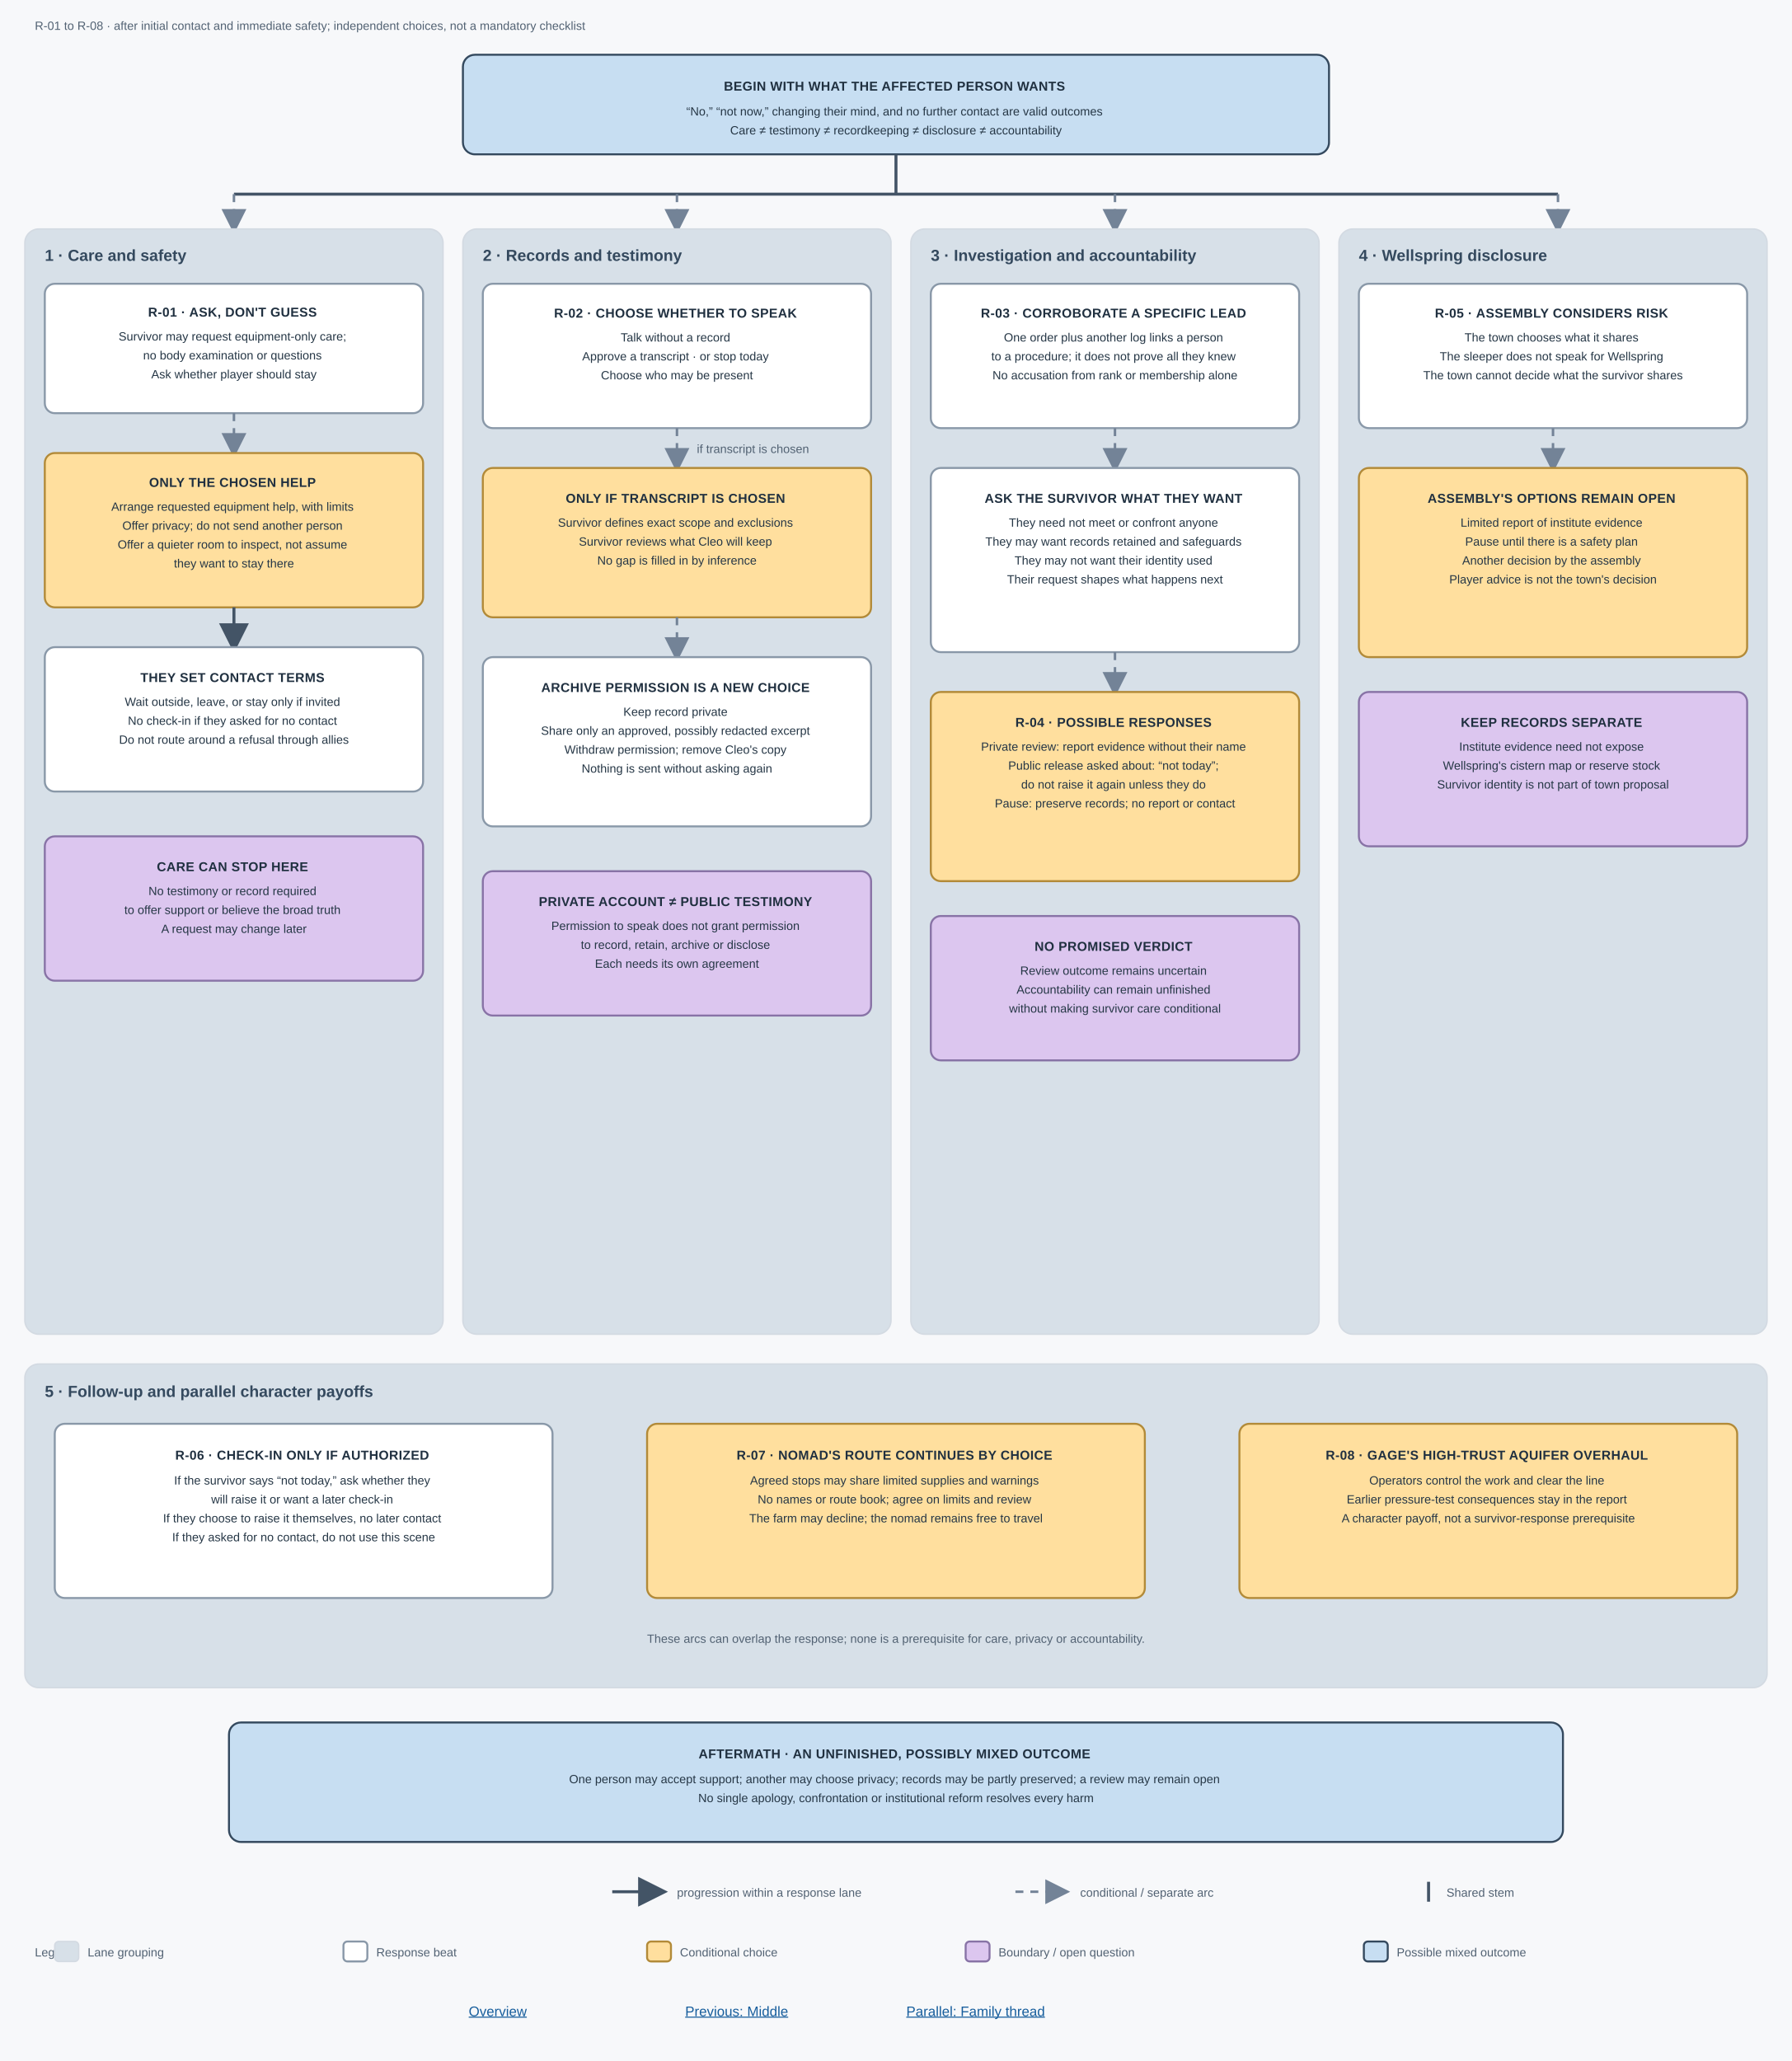
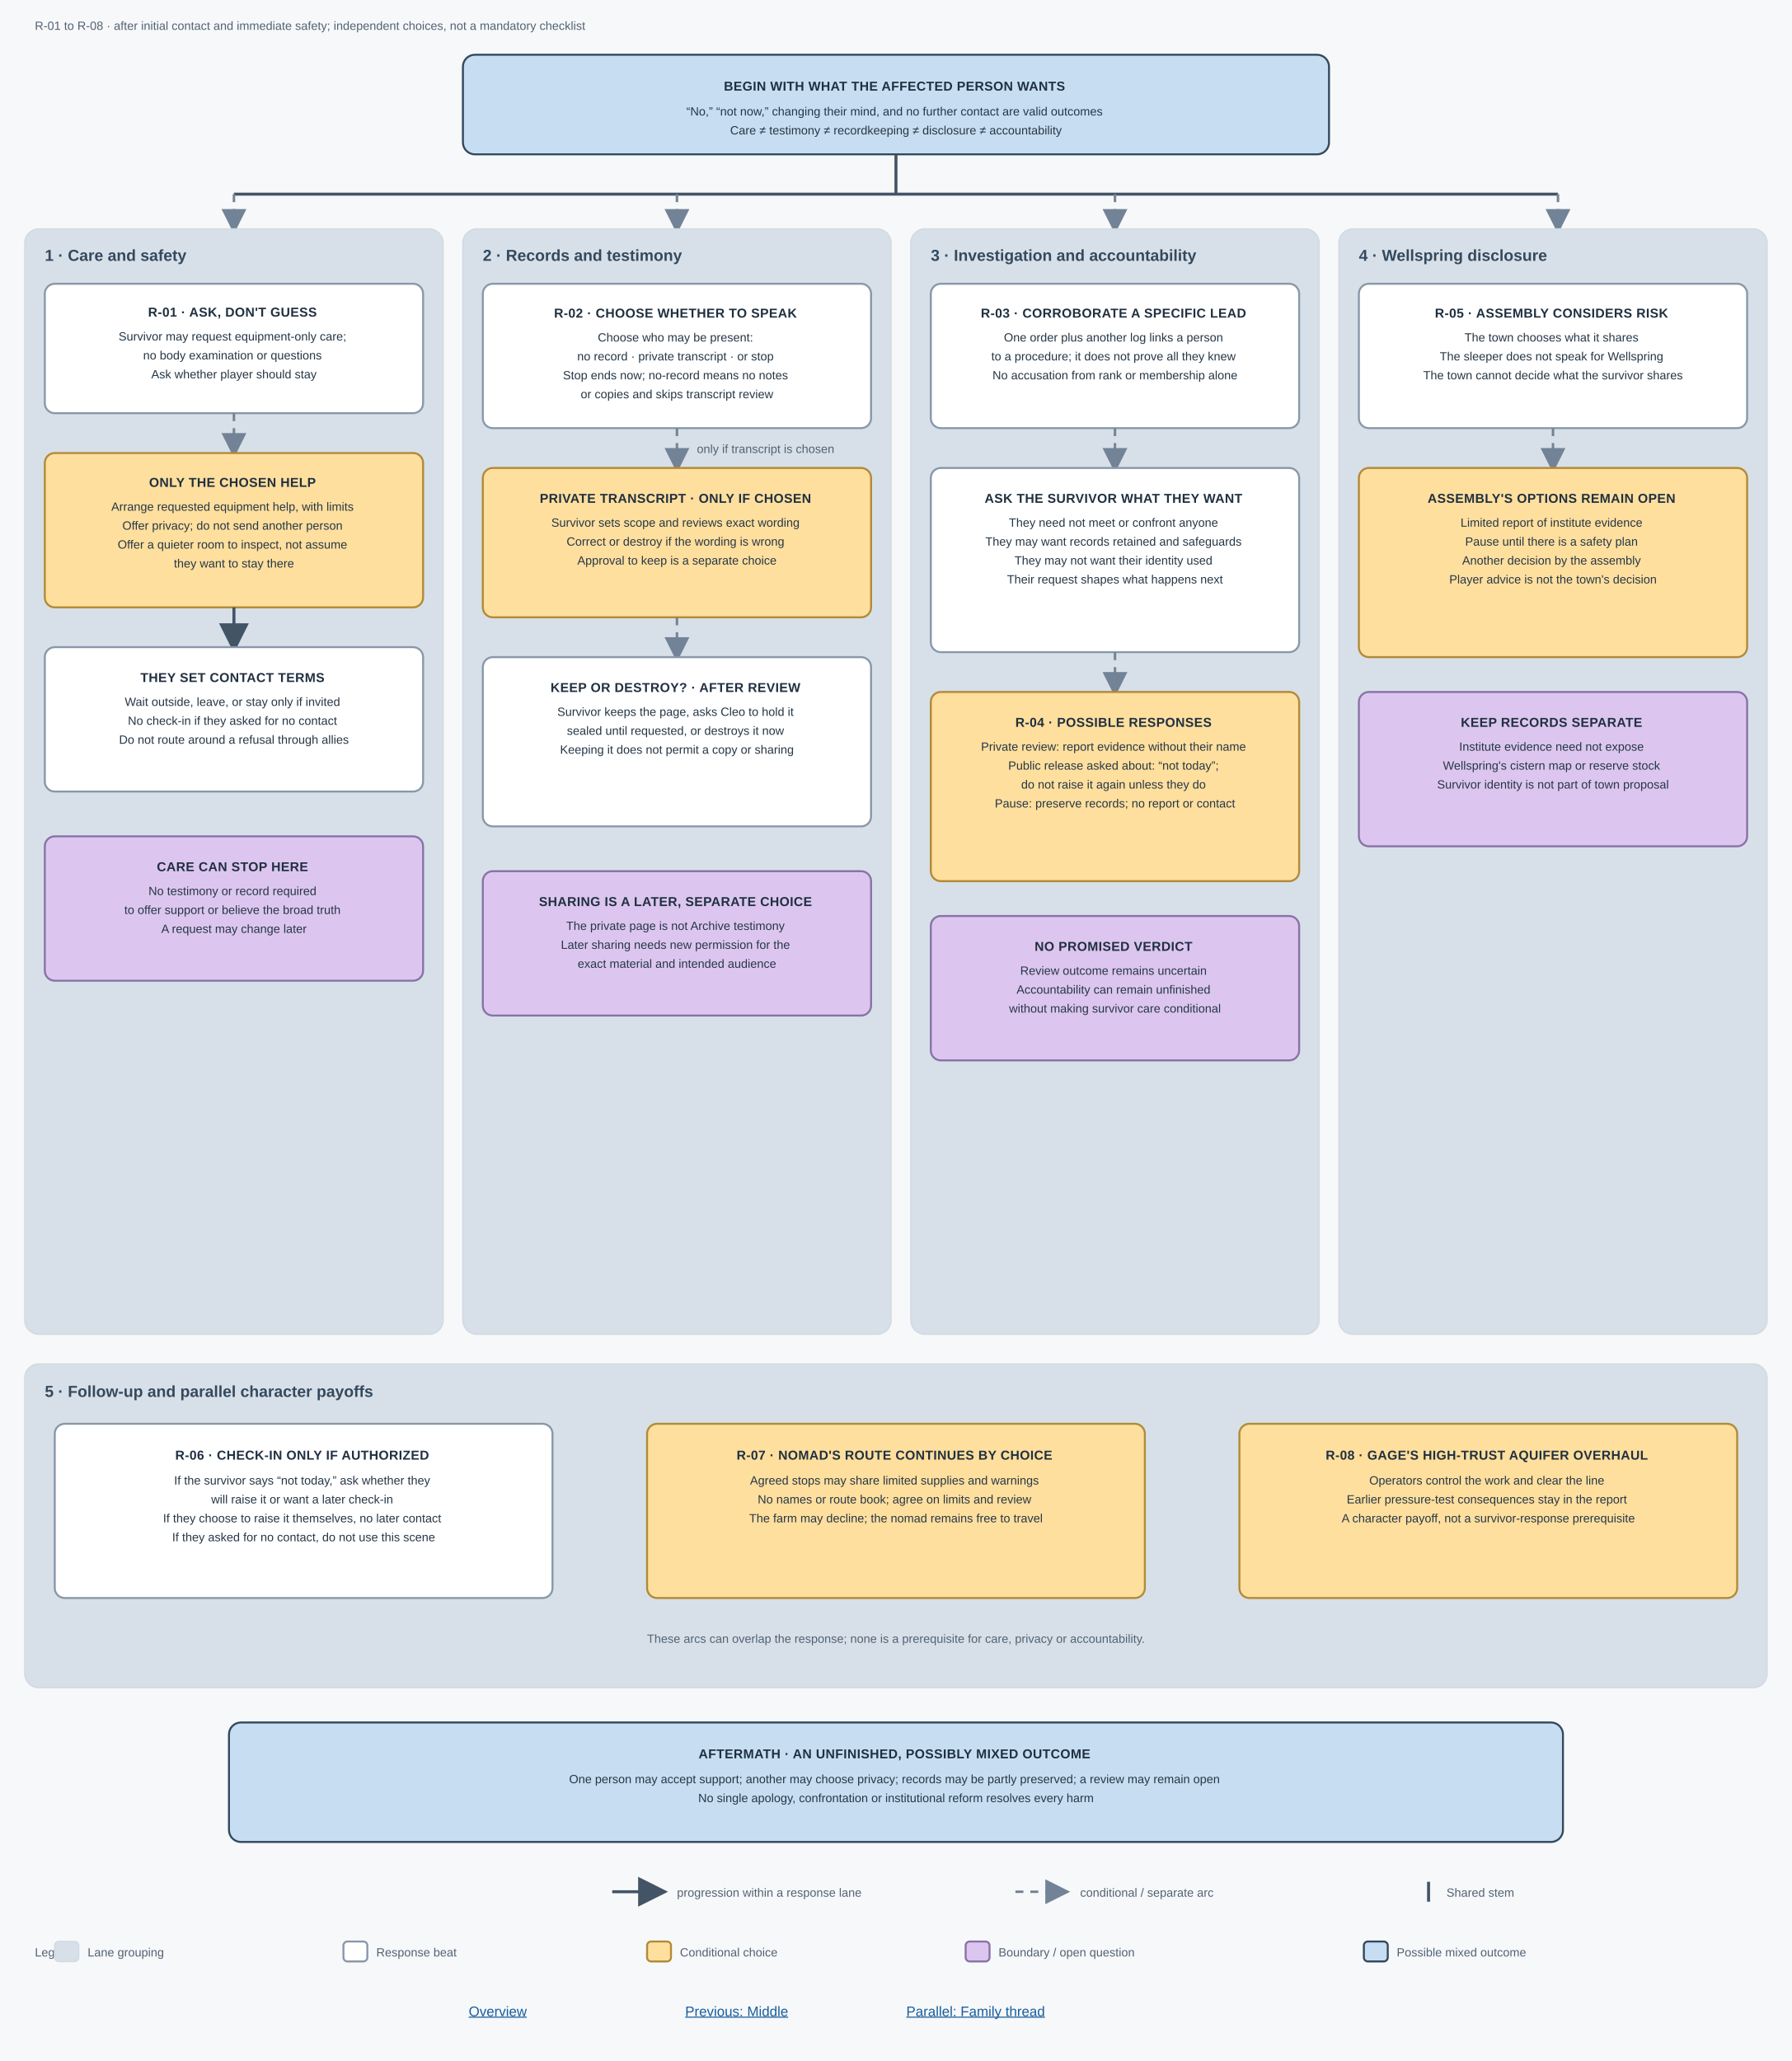
<svg xmlns="http://www.w3.org/2000/svg" width="1800" height="2070" viewBox="0 0 1800 2070" role="img" aria-labelledby="title description">
  <defs>
    <marker id="arrow" markerWidth="10" markerHeight="10" refX="8" refY="5" orient="auto" markerUnits="strokeWidth">
      <path d="M 0 0 L 10 5 L 0 10 z" fill="#435466" />
    </marker>
    <marker id="arrow-dashed" markerWidth="10" markerHeight="10" refX="8" refY="5" orient="auto" markerUnits="strokeWidth">
      <path d="M 0 0 L 10 5 L 0 10 z" fill="#738397" />
    </marker>
    <style>
			.background { fill: #f7f8fa; }
			.lane { fill: #d7e0e8; stroke: #d3dae2; stroke-width: 1.5; }
			.card { fill: #ffffff; stroke: #8998a8; stroke-width: 2; }
			.optional { fill: #ffdf9e; stroke: #b28a38; stroke-width: 2; }
			.outcome { fill: #c7def2; stroke: #34495e; stroke-width: 2; }
			.open { fill: #dcc6ef; stroke: #8873a6; stroke-width: 2; }
			.path { fill: none; stroke: #435466; stroke-width: 3; marker-end: url(#arrow); }
			.branch { fill: none; stroke: #738397; stroke-width: 2.5; stroke-dasharray: 8 7; marker-end: url(#arrow-dashed); }
			.trunk { fill: none; stroke: #435466; stroke-width: 3; }
			.lane-title { fill: #34495e; font: 700 16px "Segoe UI", Arial, sans-serif; }
			.title { fill: #203040; font: 700 13px "Segoe UI", Arial, sans-serif; letter-spacing: .3px; }
			.copy { fill: #263746; font: 12px "Segoe UI", Arial, sans-serif; }
			.small { fill: #526273; font: 12px "Segoe UI", Arial, sans-serif; }
			.nav-link { fill: #165d9c; font: 14px "Segoe UI", Arial, sans-serif; text-decoration: underline; cursor: pointer; }
		</style>
  </defs>
  <rect class="background" width="1800" height="2070" />
  <text class="small" x="35" y="30">R-01 to R-08 · after initial contact and immediate safety; independent choices, not a mandatory checklist</text>
  <rect class="outcome" x="465" y="55" width="870" height="100" rx="12" />
  <text text-anchor="middle" x="900" y="91">
    <tspan class="title">BEGIN WITH WHAT THE AFFECTED PERSON WANTS</tspan>
    <tspan class="copy" x="900" dy="25">“No,” “not now,” changing their mind, and no further contact are valid outcomes</tspan>
    <tspan class="copy" x="900" dy="19">Care ≠ testimony ≠ recordkeeping ≠ disclosure ≠ accountability</tspan>
  </text>
  <path class="trunk" d="M 900 155 V 195" />
  <path class="trunk" d="M 235 195 H 1565" />
  <path class="branch" d="M 235 195 V 230" />
  <path class="branch" d="M 680 195 V 230" />
  <path class="branch" d="M 1120 195 V 230" />
  <path class="branch" d="M 1565 195 V 230" />
  <rect class="lane" x="25" y="230" width="420" height="1110" rx="14" />
  <text class="lane-title" x="45" y="262">1 · Care and safety</text>
  <rect class="card" x="45" y="285" width="380" height="130" rx="10" />
  <text text-anchor="middle" x="235" y="318">
    <tspan class="title">R-01 · ASK, DON'T GUESS</tspan>
    <tspan class="copy" x="235" dy="24">Survivor may request equipment-only care;</tspan>
    <tspan class="copy" x="235" dy="19">no body examination or questions</tspan>
    <tspan class="copy" x="235" dy="19">Ask whether player should stay</tspan>
  </text>
  <path class="branch" d="M 235 415 V 455" />
  <rect class="optional" x="45" y="455" width="380" height="155" rx="10" />
  <text text-anchor="middle" x="235" y="489">
    <tspan class="title">ONLY THE CHOSEN HELP</tspan>
    <tspan class="copy" x="235" dy="24">Arrange requested equipment help, with limits</tspan>
    <tspan class="copy" x="235" dy="19">Offer privacy; do not send another person</tspan>
    <tspan class="copy" x="235" dy="19">Offer a quieter room to inspect, not assume</tspan>
    <tspan class="copy" x="235" dy="19">they want to stay there</tspan>
  </text>
  <path class="path" d="M 235 610 V 650" />
  <rect class="card" x="45" y="650" width="380" height="145" rx="10" />
  <text text-anchor="middle" x="235" y="685">
    <tspan class="title">THEY SET CONTACT TERMS</tspan>
    <tspan class="copy" x="235" dy="24">Wait outside, leave, or stay only if invited</tspan>
    <tspan class="copy" x="235" dy="19">No check-in if they asked for no contact</tspan>
    <tspan class="copy" x="235" dy="19">Do not route around a refusal through allies</tspan>
  </text>
  <rect class="open" x="45" y="840" width="380" height="145" rx="10" />
  <text text-anchor="middle" x="235" y="875">
    <tspan class="title">CARE CAN STOP HERE</tspan>
    <tspan class="copy" x="235" dy="24">No testimony or record required</tspan>
    <tspan class="copy" x="235" dy="19">to offer support or believe the broad truth</tspan>
    <tspan class="copy" x="235" dy="19">A request may change later</tspan>
  </text>
  <rect class="lane" x="465" y="230" width="430" height="1110" rx="14" />
  <text class="lane-title" x="485" y="262">2 · Records and testimony</text>
  <rect class="card" x="485" y="285" width="390" height="145" rx="10" />
  <text text-anchor="middle" x="680" y="319">
    <tspan class="title">R-02 · CHOOSE WHETHER TO SPEAK</tspan>
-     <tspan class="copy" x="680" dy="24">Talk without a record</tspan>
-     <tspan class="copy" x="680" dy="19">Approve a transcript · or stop today</tspan>
-     <tspan class="copy" x="680" dy="19">Choose who may be present</tspan>
+     <tspan class="copy" x="680" dy="24">Choose who may be present:</tspan>
+     <tspan class="copy" x="680" dy="19">no record · private transcript · or stop</tspan>
+     <tspan class="copy" x="680" dy="19">Stop ends now; no-record means no notes</tspan>
+     <tspan class="copy" x="680" dy="19">or copies and skips transcript review</tspan>
  </text>
  <path class="branch" d="M 680 430 V 470" />
-   <text class="small" x="700" y="455">if transcript is chosen</text>
+   <text class="small" x="700" y="455">only if transcript is chosen</text>
  <rect class="optional" x="485" y="470" width="390" height="150" rx="10" />
  <text text-anchor="middle" x="680" y="505">
-     <tspan class="title">ONLY IF TRANSCRIPT IS CHOSEN</tspan>
-     <tspan class="copy" x="680" dy="24">Survivor defines exact scope and exclusions</tspan>
-     <tspan class="copy" x="680" dy="19">Survivor reviews what Cleo will keep</tspan>
-     <tspan class="copy" x="680" dy="19">No gap is filled in by inference</tspan>
+     <tspan class="title">PRIVATE TRANSCRIPT · ONLY IF CHOSEN</tspan>
+     <tspan class="copy" x="680" dy="24">Survivor sets scope and reviews exact wording</tspan>
+     <tspan class="copy" x="680" dy="19">Correct or destroy if the wording is wrong</tspan>
+     <tspan class="copy" x="680" dy="19">Approval to keep is a separate choice</tspan>
  </text>
  <path class="branch" d="M 680 620 V 660" />
  <rect class="card" x="485" y="660" width="390" height="170" rx="10" />
  <text text-anchor="middle" x="680" y="695">
-     <tspan class="title">ARCHIVE PERMISSION IS A NEW CHOICE</tspan>
-     <tspan class="copy" x="680" dy="24">Keep record private</tspan>
-     <tspan class="copy" x="680" dy="19">Share only an approved, possibly redacted excerpt</tspan>
-     <tspan class="copy" x="680" dy="19">Withdraw permission; remove Cleo's copy</tspan>
-     <tspan class="copy" x="680" dy="19">Nothing is sent without asking again</tspan>
+     <tspan class="title">KEEP OR DESTROY? · AFTER REVIEW</tspan>
+     <tspan class="copy" x="680" dy="24">Survivor keeps the page, asks Cleo to hold it</tspan>
+     <tspan class="copy" x="680" dy="19">sealed until requested, or destroys it now</tspan>
+     <tspan class="copy" x="680" dy="19">Keeping it does not permit a copy or sharing</tspan>
  </text>
  <rect class="open" x="485" y="875" width="390" height="145" rx="10" />
  <text text-anchor="middle" x="680" y="910">
-     <tspan class="title">PRIVATE ACCOUNT ≠ PUBLIC TESTIMONY</tspan>
-     <tspan class="copy" x="680" dy="24">Permission to speak does not grant permission</tspan>
-     <tspan class="copy" x="680" dy="19">to record, retain, archive or disclose</tspan>
-     <tspan class="copy" x="680" dy="19">Each needs its own agreement</tspan>
+     <tspan class="title">SHARING IS A LATER, SEPARATE CHOICE</tspan>
+     <tspan class="copy" x="680" dy="24">The private page is not Archive testimony</tspan>
+     <tspan class="copy" x="680" dy="19">Later sharing needs new permission for the</tspan>
+     <tspan class="copy" x="680" dy="19">exact material and intended audience</tspan>
  </text>
  <rect class="lane" x="915" y="230" width="410" height="1110" rx="14" />
  <text class="lane-title" x="935" y="262">3 · Investigation and accountability</text>
  <rect class="card" x="935" y="285" width="370" height="145" rx="10" />
  <text text-anchor="middle" x="1120" y="319">
    <tspan class="title">R-03 · CORROBORATE A SPECIFIC LEAD</tspan>
    <tspan class="copy" x="1120" dy="24">One order plus another log links a person</tspan>
    <tspan class="copy" x="1120" dy="19">to a procedure; it does not prove all they knew</tspan>
    <tspan class="copy" x="1120" dy="19">No accusation from rank or membership alone</tspan>
  </text>
  <path class="branch" d="M 1120 430 V 470" />
  <rect class="card" x="935" y="470" width="370" height="185" rx="10" />
  <text text-anchor="middle" x="1120" y="505">
    <tspan class="title">ASK THE SURVIVOR WHAT THEY WANT</tspan>
    <tspan class="copy" x="1120" dy="24">They need not meet or confront anyone</tspan>
    <tspan class="copy" x="1120" dy="19">They may want records retained and safeguards</tspan>
    <tspan class="copy" x="1120" dy="19">They may not want their identity used</tspan>
    <tspan class="copy" x="1120" dy="19">Their request shapes what happens next</tspan>
  </text>
  <path class="branch" d="M 1120 655 V 695" />
  <rect class="optional" x="935" y="695" width="370" height="190" rx="10" />
  <text text-anchor="middle" x="1120" y="730">
    <tspan class="title">R-04 · POSSIBLE RESPONSES</tspan>
    <tspan class="copy" x="1120" dy="24">Private review: report evidence without their name</tspan>
    <tspan class="copy" x="1120" dy="19">Public release asked about: “not today”;</tspan>
    <tspan class="copy" x="1120" dy="19">do not raise it again unless they do</tspan>
    <tspan class="copy" x="1120" dy="19">Pause: preserve records; no report or contact</tspan>
  </text>
  <rect class="open" x="935" y="920" width="370" height="145" rx="10" />
  <text text-anchor="middle" x="1120" y="955">
    <tspan class="title">NO PROMISED VERDICT</tspan>
    <tspan class="copy" x="1120" dy="24">Review outcome remains uncertain</tspan>
    <tspan class="copy" x="1120" dy="19">Accountability can remain unfinished</tspan>
    <tspan class="copy" x="1120" dy="19">without making survivor care conditional</tspan>
  </text>
  <rect class="lane" x="1345" y="230" width="430" height="1110" rx="14" />
  <text class="lane-title" x="1365" y="262">4 · Wellspring disclosure</text>
  <rect class="card" x="1365" y="285" width="390" height="145" rx="10" />
  <text text-anchor="middle" x="1560" y="319">
    <tspan class="title">R-05 · ASSEMBLY CONSIDERS RISK</tspan>
    <tspan class="copy" x="1560" dy="24">The town chooses what it shares</tspan>
    <tspan class="copy" x="1560" dy="19">The sleeper does not speak for Wellspring</tspan>
    <tspan class="copy" x="1560" dy="19">The town cannot decide what the survivor shares</tspan>
  </text>
  <path class="branch" d="M 1560 430 V 470" />
  <rect class="optional" x="1365" y="470" width="390" height="190" rx="10" />
  <text text-anchor="middle" x="1560" y="505">
    <tspan class="title">ASSEMBLY'S OPTIONS REMAIN OPEN</tspan>
    <tspan class="copy" x="1560" dy="24">Limited report of institute evidence</tspan>
    <tspan class="copy" x="1560" dy="19">Pause until there is a safety plan</tspan>
    <tspan class="copy" x="1560" dy="19">Another decision by the assembly</tspan>
    <tspan class="copy" x="1560" dy="19">Player advice is not the town's decision</tspan>
  </text>
  <rect class="open" x="1365" y="695" width="390" height="155" rx="10" />
  <text text-anchor="middle" x="1560" y="730">
    <tspan class="title">KEEP RECORDS SEPARATE</tspan>
    <tspan class="copy" x="1560" dy="24">Institute evidence need not expose</tspan>
    <tspan class="copy" x="1560" dy="19">Wellspring's cistern map or reserve stock</tspan>
    <tspan class="copy" x="1560" dy="19">Survivor identity is not part of town proposal</tspan>
  </text>
  <rect class="lane" x="25" y="1370" width="1750" height="325" rx="14" />
  <text class="lane-title" x="45" y="1403">5 · Follow-up and parallel character payoffs</text>
  <rect class="card" x="55" y="1430" width="500" height="175" rx="10" />
  <text text-anchor="middle" x="305" y="1466">
    <tspan class="title">R-06 · CHECK-IN ONLY IF AUTHORIZED</tspan>
    <tspan class="copy" x="305" dy="25">If the survivor says “not today,” ask whether they</tspan>
    <tspan class="copy" x="305" dy="19">will raise it or want a later check-in</tspan>
    <tspan class="copy" x="305" dy="19">If they choose to raise it themselves, no later contact</tspan>
    <tspan class="copy" x="305" dy="19">If they asked for no contact, do not use this scene</tspan>
  </text>
  <rect class="optional" x="650" y="1430" width="500" height="175" rx="10" />
  <text text-anchor="middle" x="900" y="1466">
    <tspan class="title">R-07 · NOMAD'S ROUTE CONTINUES BY CHOICE</tspan>
    <tspan class="copy" x="900" dy="25">Agreed stops may share limited supplies and warnings</tspan>
    <tspan class="copy" x="900" dy="19">No names or route book; agree on limits and review</tspan>
    <tspan class="copy" x="900" dy="19">The farm may decline; the nomad remains free to travel</tspan>
  </text>
  <rect class="optional" x="1245" y="1430" width="500" height="175" rx="10" />
  <text text-anchor="middle" x="1495" y="1466">
    <tspan class="title">R-08 · GAGE'S HIGH-TRUST AQUIFER OVERHAUL</tspan>
    <tspan class="copy" x="1495" dy="25">Operators control the work and clear the line</tspan>
    <tspan class="copy" x="1495" dy="19">Earlier pressure-test consequences stay in the report</tspan>
    <tspan class="copy" x="1495" dy="19">A character payoff, not a survivor-response prerequisite</tspan>
  </text>
  <text class="small" x="900" y="1650" text-anchor="middle">These arcs can overlap the response; none is a prerequisite for care, privacy or accountability.</text>
  <rect class="outcome" x="230" y="1730" width="1340" height="120" rx="12" />
  <text text-anchor="middle" x="900" y="1766">
    <tspan class="title">AFTERMATH · AN UNFINISHED, POSSIBLY MIXED OUTCOME</tspan>
    <tspan class="copy" x="900" dy="25">One person may accept support; another may choose privacy; records may be partly preserved; a review may remain open</tspan>
    <tspan class="copy" x="900" dy="19">No single apology, confrontation or institutional reform resolves every harm</tspan>
  </text>
  <line x1="615" y1="1900" x2="665" y2="1900" class="path" />
  <text class="small" x="680" y="1905">progression within a response lane</text>
  <line x1="1020" y1="1900" x2="1070" y2="1900" class="branch" />
  <text class="small" x="1085" y="1905">conditional / separate arc</text>
  <line x1="1435" y1="1890" x2="1435" y2="1910" class="trunk" />
  <text class="small" x="1453" y="1905">Shared stem</text>
  <g>
    <text class="small" x="35" y="1965" font-weight="700">Legend</text>
    <rect x="55" y="1950" width="24" height="20" rx="4" class="lane" />
    <text class="small" x="88" y="1965">Lane grouping</text>
    <rect x="345" y="1950" width="24" height="20" rx="4" class="card" />
    <text class="small" x="378" y="1965">Response beat</text>
    <rect x="650" y="1950" width="24" height="20" rx="4" class="optional" />
    <text class="small" x="683" y="1965">Conditional choice</text>
    <rect x="970" y="1950" width="24" height="20" rx="4" class="open" />
    <text class="small" x="1003" y="1965">Boundary / open question</text>
    <rect x="1370" y="1950" width="24" height="20" rx="4" class="outcome" />
    <text class="small" x="1403" y="1965">Possible mixed outcome</text>
  </g>
  <g text-anchor="middle">
    <a href="Overview.svg">
      <text class="nav-link" x="500" y="2025">Overview</text>
    </a>
    <a href="Middle.svg">
      <text class="nav-link" x="740" y="2025">Previous: Middle</text>
    </a>
    <a href="Family.svg">
      <text class="nav-link" x="980" y="2025">Parallel: Family thread</text>
    </a>
  </g>
</svg>
